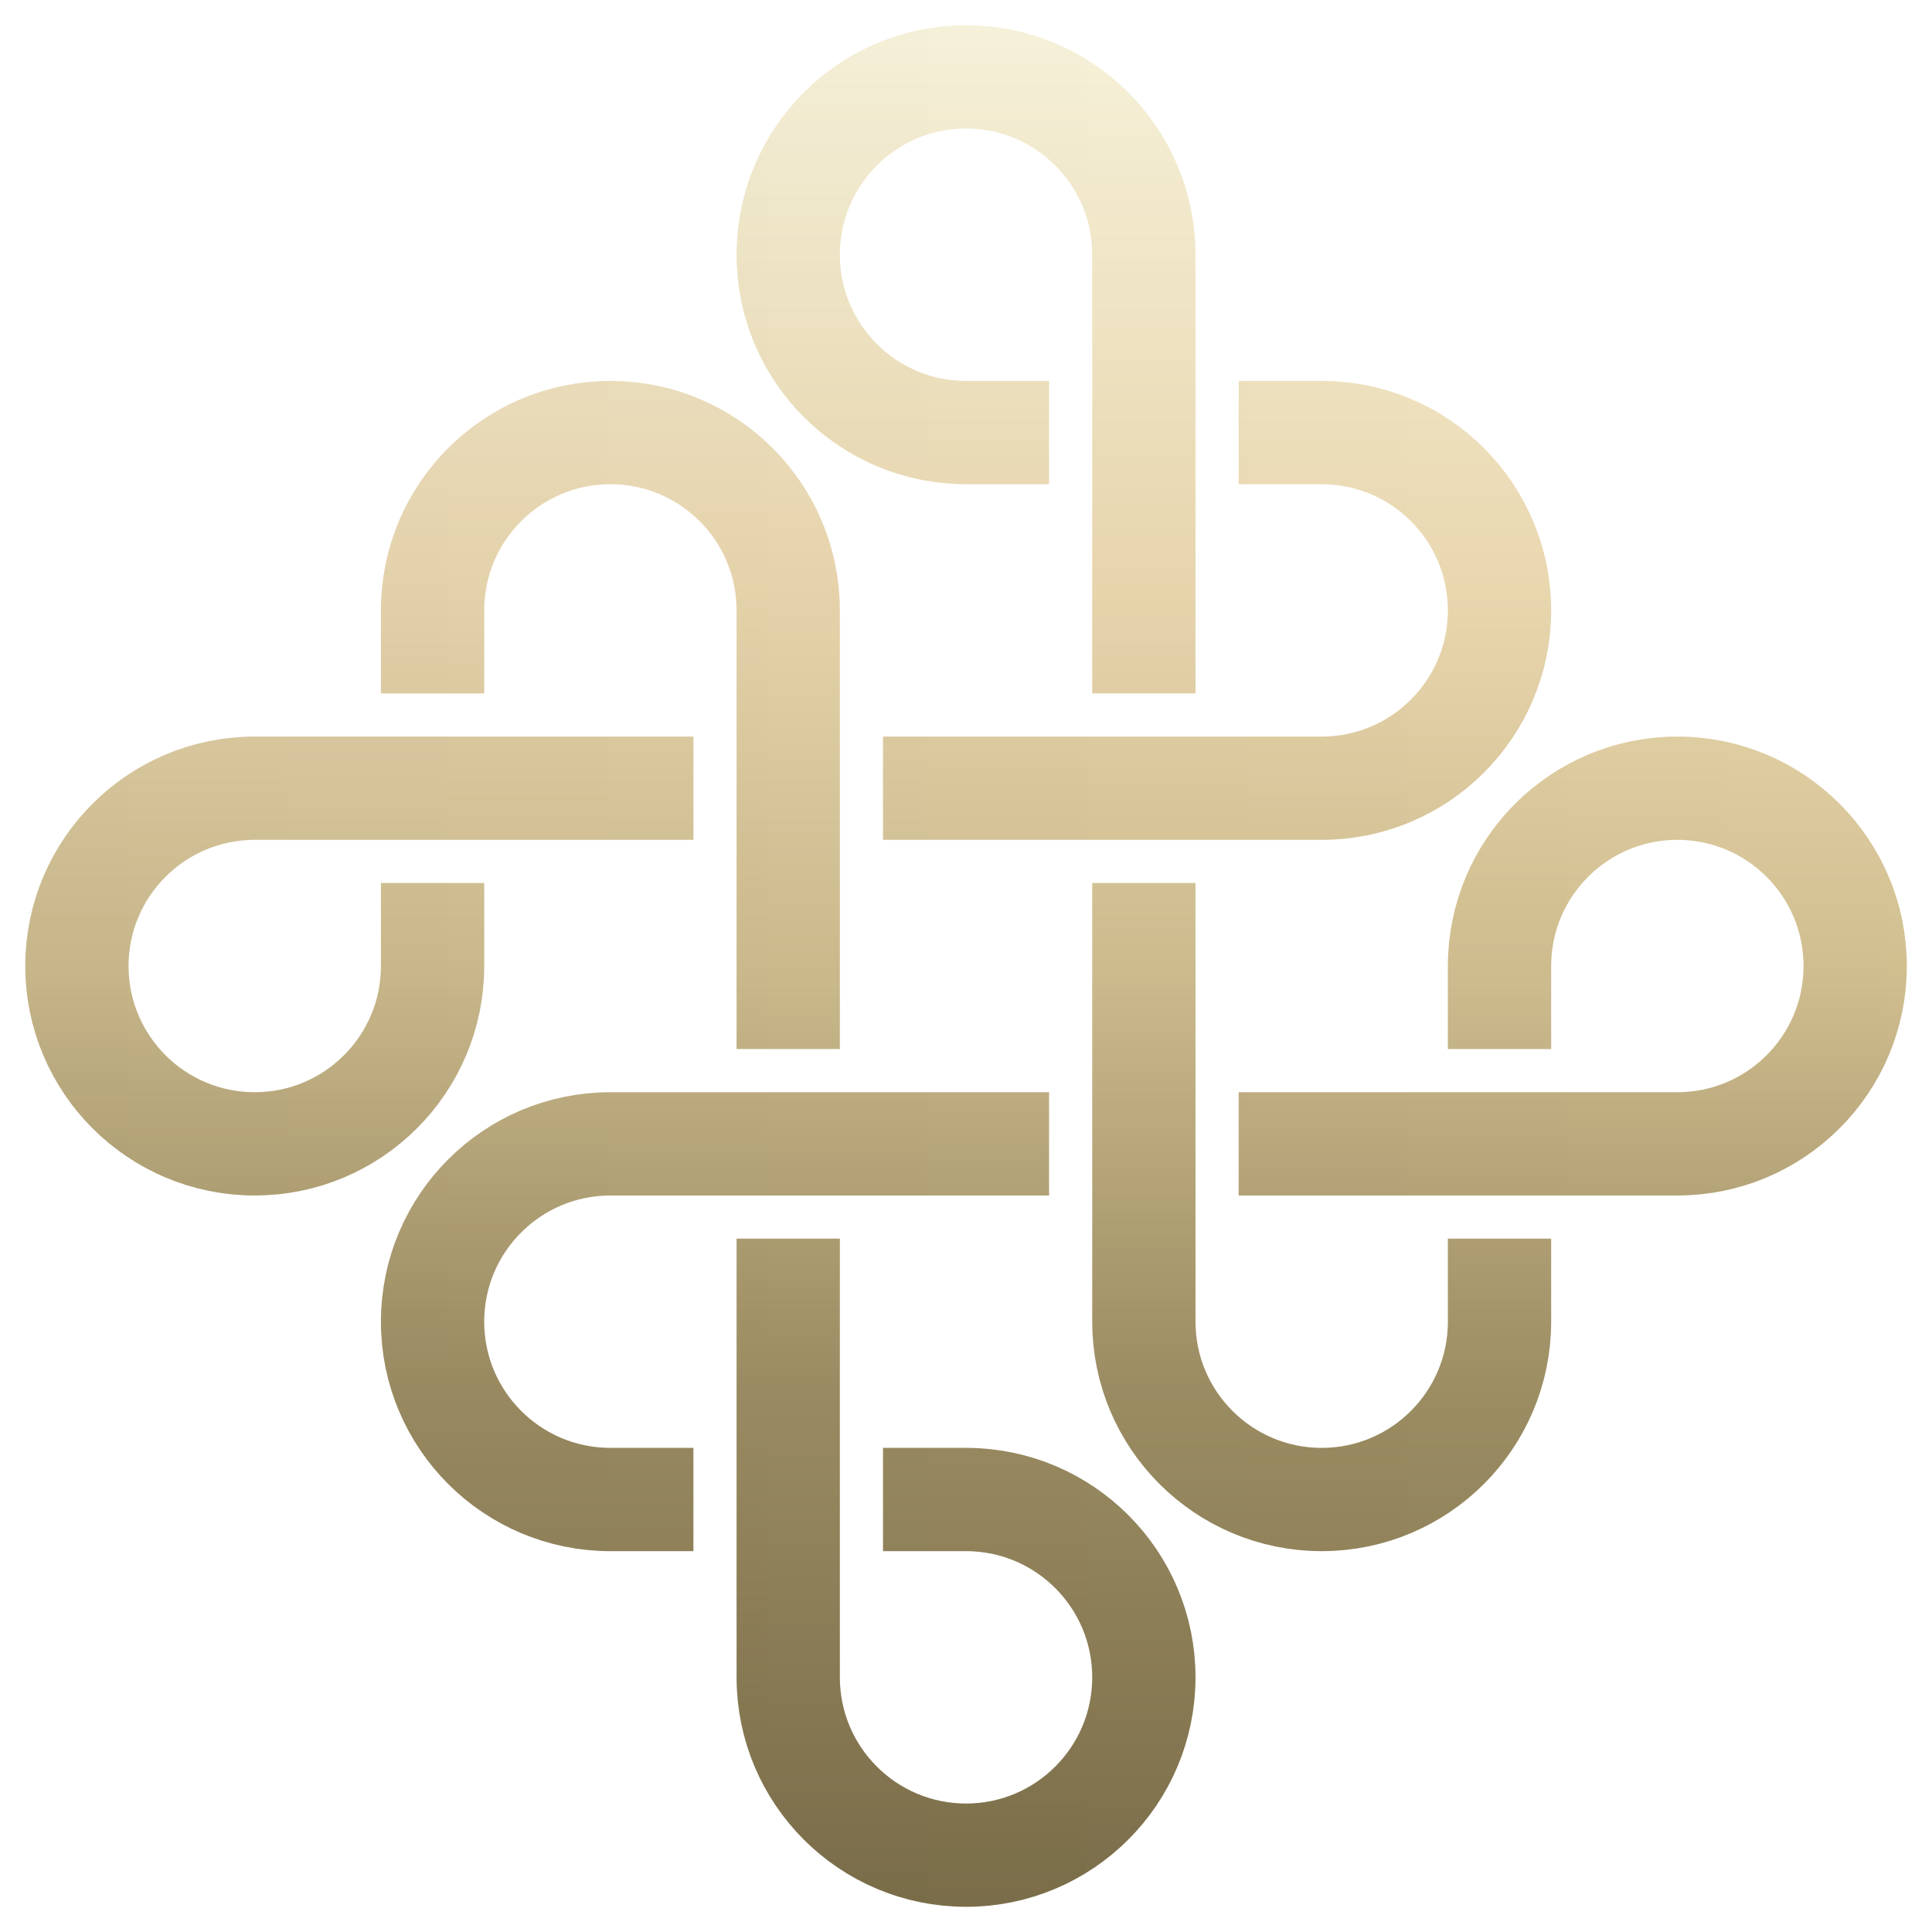
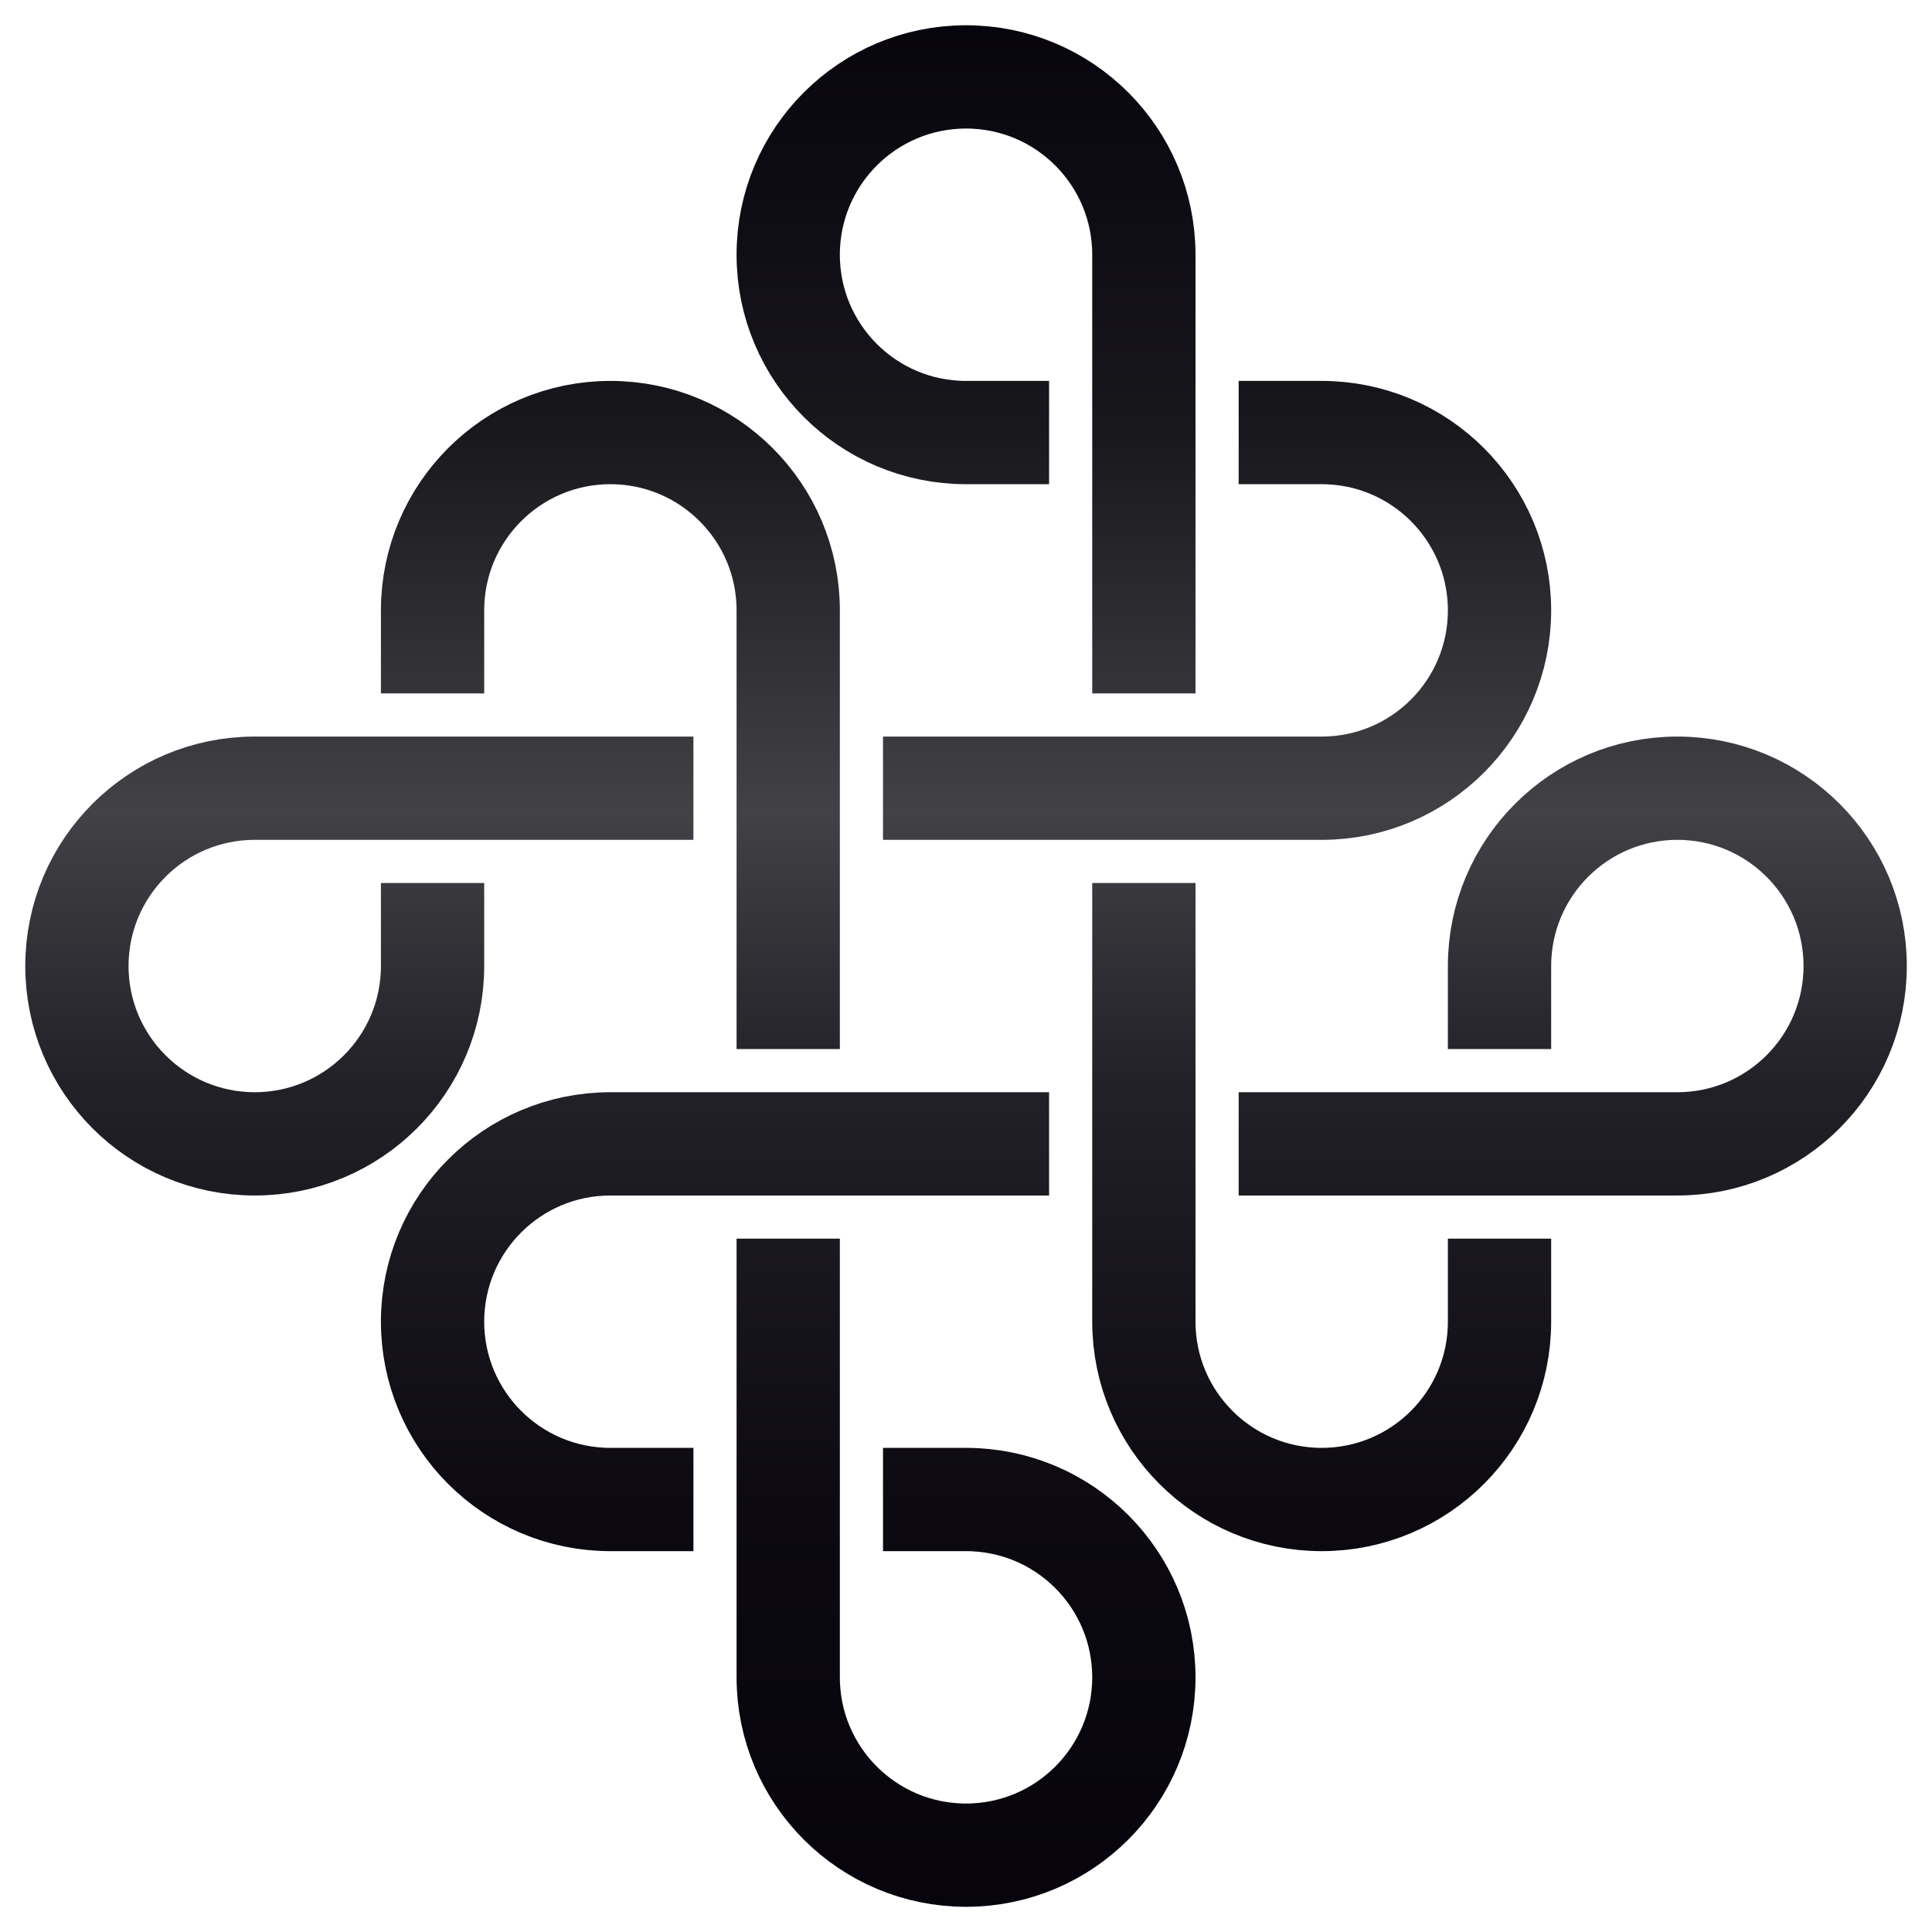
<svg xmlns="http://www.w3.org/2000/svg" viewBox="16.29 21.51 306.27 306.27" width="306.27" height="306.27" role="img" aria-label="Avartha symbol">
  <defs>
-     <linearGradient id="metal" gradientUnits="userSpaceOnUse" x1="0" y1="21.51" x2="0" y2="327.78">
-       <stop offset="0" stop-color="#FFFBE3" stop-opacity="1" />
-       <stop offset="0.3" stop-color="#EFDCB3" stop-opacity="1" />
-       <stop offset="0.5" stop-color="#D3C192" stop-opacity="1" />
-       <stop offset="0.72" stop-color="#A09065" stop-opacity="1" />
-       <stop offset="1" stop-color="#7C6F4A" stop-opacity="1" />
-     </linearGradient>
-     <linearGradient id="lift" gradientUnits="userSpaceOnUse" x1="16.29" y1="0" x2="1123.65" y2="0">
-       <stop offset="0" stop-color="#000" stop-opacity="0.06" />
-       <stop offset="0.35" stop-color="#000" stop-opacity="0" />
-       <stop offset="0.68" stop-color="#fff" stop-opacity="0.09" />
-       <stop offset="0.9" stop-color="#fff" stop-opacity="0.02" />
-       <stop offset="1" stop-color="#000" stop-opacity="0.03" />
+     <linearGradient id="obsidian" gradientUnits="userSpaceOnUse" x1="16.29" y1="21.51" x2="16.29" y2="327.78">
+       <stop offset="0%" stop-color="#06030C" />
+       <stop offset="22%" stop-color="#18171C" />
+       <stop offset="42%" stop-color="#424146" />
+       <stop offset="56%" stop-color="#222127" />
+       <stop offset="78%" stop-color="#0C0A10" />
+       <stop offset="100%" stop-color="#06030C" />
    </linearGradient>
  </defs>
-   <g fill="none" stroke="url(#metal)" stroke-width="16.373" stroke-linecap="butt" stroke-linejoin="round">
-     <path d="M182.594 90.08 L169.431 90.08 A28.19 28.19 0 0 1 141.241 61.89 A28.19 28.19 0 0 1 169.431 33.7 A28.19 28.19 0 0 1 197.621 61.89 L197.621 131.432 M197.621 161.488 L197.621 231.03 A28.19 28.19 0 0 0 225.811 259.22 A28.19 28.19 0 0 0 254.001 231.03 L254.001 217.868 M212.649 90.08 L225.811 90.08 A28.19 28.19 0 0 1 254.001 118.27 A28.19 28.19 0 0 1 225.811 146.46 L156.269 146.46 M212.649 202.84 L282.191 202.84 A28.19 28.19 0 0 0 310.381 174.65 A28.19 28.19 0 0 0 282.191 146.46 A28.19 28.19 0 0 0 254.001 174.65 L254.001 187.812 M156.269 259.22 L169.431 259.22 A28.19 28.19 0 0 1 197.621 287.41 A28.19 28.19 0 0 1 169.431 315.6 A28.19 28.19 0 0 1 141.242 287.41 L141.242 217.868 M141.242 187.812 L141.242 118.27 A28.19 28.19 0 0 0 113.052 90.08 A28.19 28.19 0 0 0 84.862 118.27 L84.862 131.432 M126.214 259.22 L113.052 259.22 A28.19 28.19 0 0 1 84.862 231.03 A28.19 28.19 0 0 1 113.052 202.84 L182.594 202.84 M126.214 146.46 L56.672 146.46 A28.19 28.19 0 0 0 28.482 174.65 A28.19 28.19 0 0 0 56.672 202.84 A28.19 28.19 0 0 0 84.862 174.65 L84.862 161.488" />
-   </g>
-   <g fill="none" stroke="url(#lift)" stroke-width="16.373" stroke-linecap="butt" stroke-linejoin="round">
-     <path d="M182.594 90.08 L169.431 90.08 A28.19 28.19 0 0 1 141.241 61.89 A28.19 28.19 0 0 1 169.431 33.7 A28.19 28.19 0 0 1 197.621 61.89 L197.621 131.432 M197.621 161.488 L197.621 231.03 A28.19 28.19 0 0 0 225.811 259.22 A28.19 28.19 0 0 0 254.001 231.03 L254.001 217.868 M212.649 90.08 L225.811 90.08 A28.19 28.19 0 0 1 254.001 118.27 A28.19 28.19 0 0 1 225.811 146.46 L156.269 146.46 M212.649 202.84 L282.191 202.84 A28.19 28.19 0 0 0 310.381 174.65 A28.19 28.19 0 0 0 282.191 146.46 A28.19 28.19 0 0 0 254.001 174.65 L254.001 187.812 M156.269 259.22 L169.431 259.22 A28.19 28.19 0 0 1 197.621 287.41 A28.19 28.19 0 0 1 169.431 315.6 A28.19 28.19 0 0 1 141.242 287.41 L141.242 217.868 M141.242 187.812 L141.242 118.27 A28.19 28.19 0 0 0 113.052 90.08 A28.19 28.19 0 0 0 84.862 118.27 L84.862 131.432 M126.214 259.22 L113.052 259.22 A28.19 28.19 0 0 1 84.862 231.03 A28.19 28.19 0 0 1 113.052 202.84 L182.594 202.84 M126.214 146.46 L56.672 146.46 A28.19 28.19 0 0 0 28.482 174.65 A28.19 28.19 0 0 0 56.672 202.84 A28.19 28.19 0 0 0 84.862 174.65 L84.862 161.488" />
-   </g>
+   <path d="M182.594 90.08 L169.431 90.08 A28.19 28.19 0 0 1 141.241 61.89 A28.19 28.19 0 0 1 169.431 33.7 A28.19 28.19 0 0 1 197.621 61.89 L197.621 131.432 M197.621 161.488 L197.621 231.03 A28.19 28.19 0 0 0 225.811 259.22 A28.19 28.19 0 0 0 254.001 231.03 L254.001 217.868 M212.649 90.08 L225.811 90.08 A28.19 28.19 0 0 1 254.001 118.27 A28.19 28.19 0 0 1 225.811 146.46 L156.269 146.46 M212.649 202.84 L282.191 202.84 A28.19 28.19 0 0 0 310.381 174.65 A28.19 28.19 0 0 0 282.191 146.46 A28.19 28.19 0 0 0 254.001 174.65 L254.001 187.812 M156.269 259.22 L169.431 259.22 A28.19 28.19 0 0 1 197.621 287.41 A28.19 28.19 0 0 1 169.431 315.6 A28.19 28.19 0 0 1 141.242 287.41 L141.242 217.868 M141.242 187.812 L141.242 118.27 A28.19 28.19 0 0 0 113.052 90.08 A28.19 28.19 0 0 0 84.862 118.27 L84.862 131.432 M126.214 259.22 L113.052 259.22 A28.19 28.19 0 0 1 84.862 231.03 A28.19 28.19 0 0 1 113.052 202.84 L182.594 202.84 M126.214 146.46 L56.672 146.46 A28.19 28.19 0 0 0 28.482 174.65 A28.19 28.19 0 0 0 56.672 202.84 A28.19 28.19 0 0 0 84.862 174.65 L84.862 161.488" fill="none" stroke="url(#obsidian)" stroke-width="16.373" stroke-linecap="butt" stroke-linejoin="round" />
</svg>
